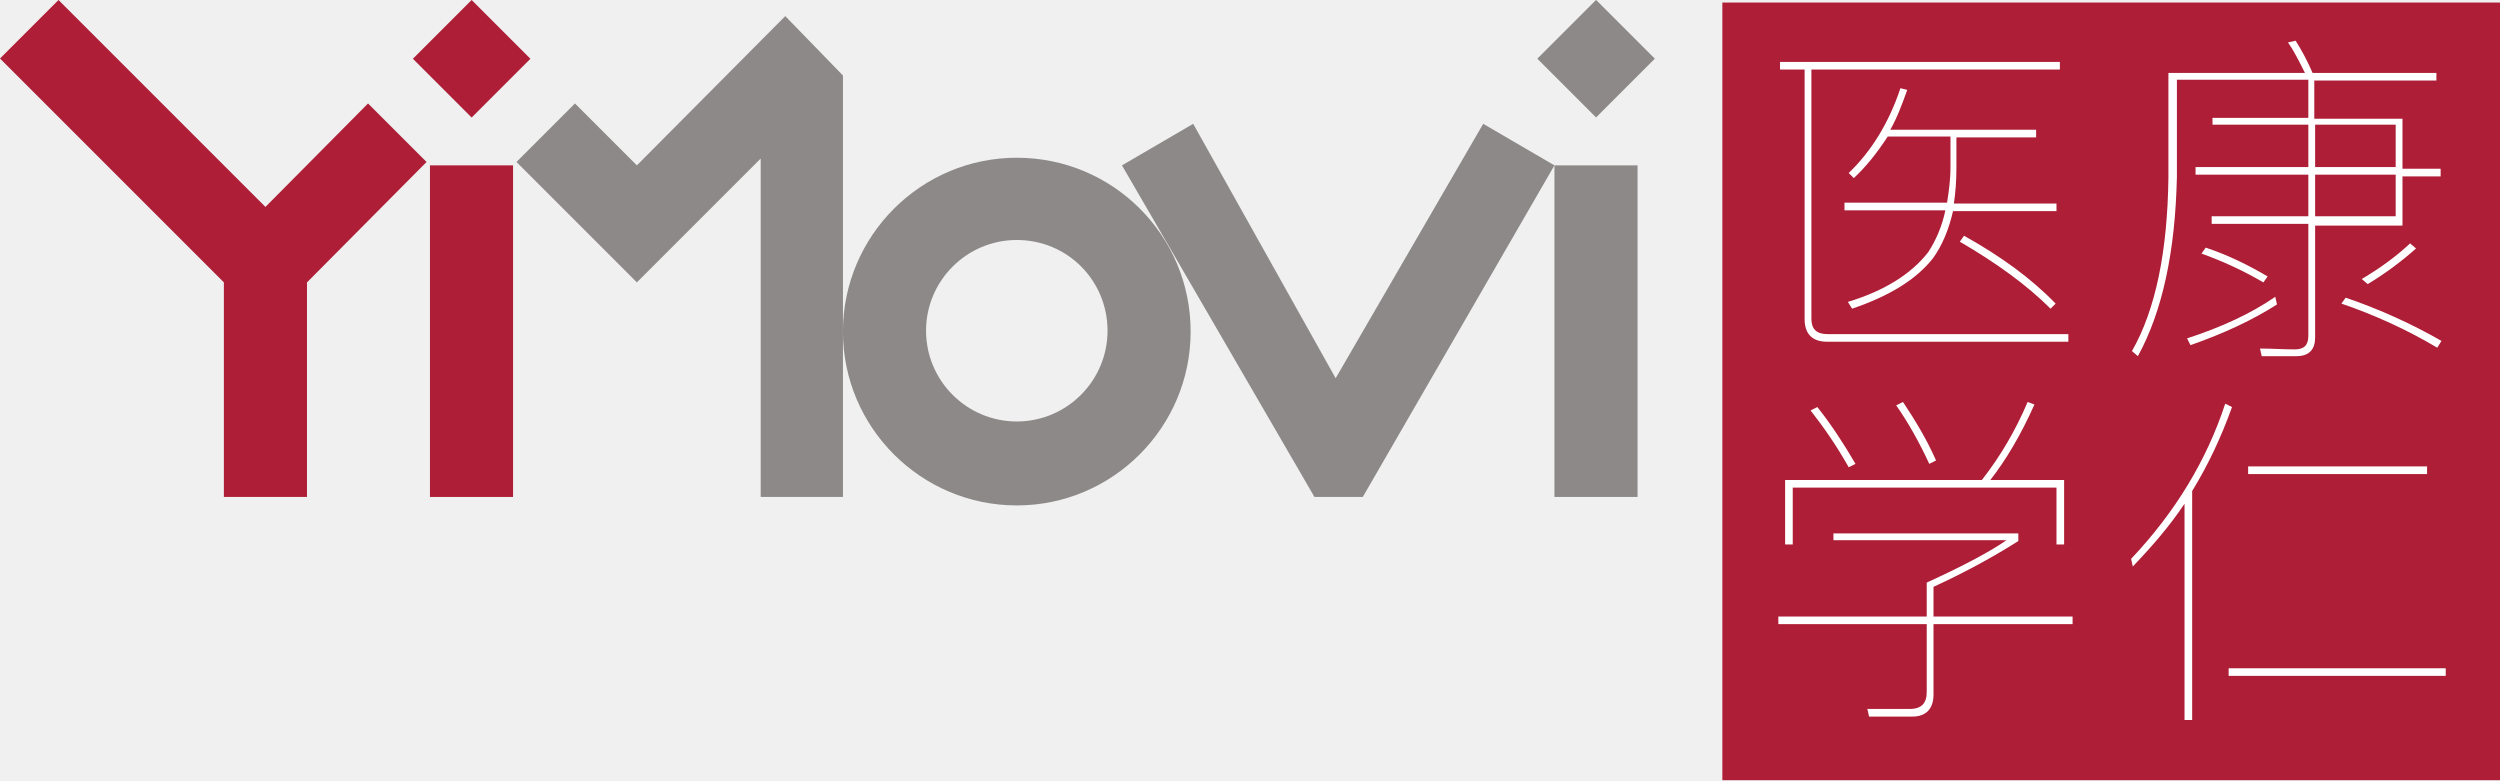
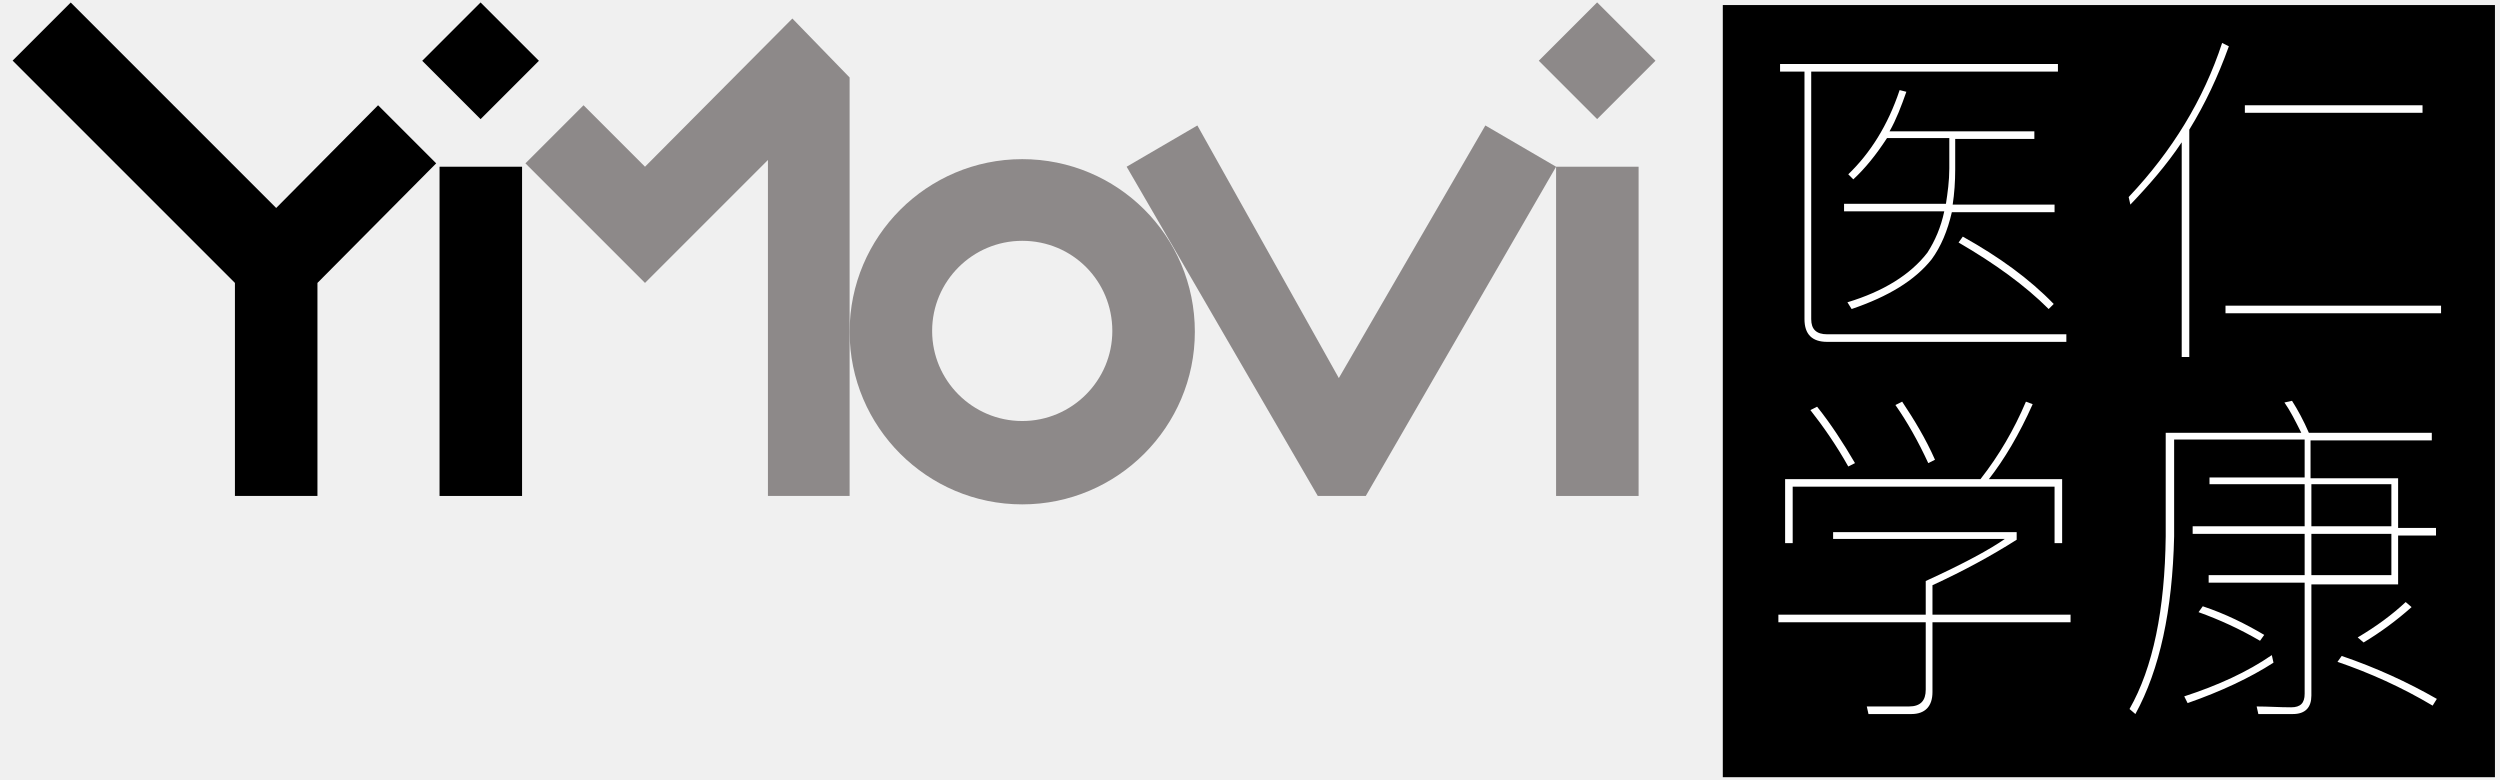
- <svg xmlns="http://www.w3.org/2000/svg" version="1.1" id="Layer_1" x="0px" y="0px" viewBox="983.3 14.2 294.8 92" style="enable-background:new 983.3 14.2 294.8 92;" xml:space="preserve" height="100%">
+ <svg xmlns="http://www.w3.org/2000/svg" class="h-100" version="1.1" id="Layer_1" x="0px" y="0px" viewBox="561.8 233.9 296.9 92.6" style="enable-background:new 561.8 233.9 296.9 92.6;" xml:space="preserve">
  <style type="text/css">
- 	.st0{fill:#ae1e37;}
+ 	.st0{fill: inherit;}
	.st1{fill:#8D8989;}
	.st2{fill:#FFFFFF;}
</style>
  <g>
-     <polygon class="st0" points="1026.7,26.4 1014.6,38.6 990.2,14.2 983.3,21.1 1009.7,47.5 1009.7,72.8 1019.5,72.8 1019.5,47.5   1033.6,33.3  " />
-     <rect x="1034" y="16.2" transform="matrix(-0.7071 0.7071 -0.7071 -0.7071 1788.443 -698.5573)" class="st0" width="9.8" height="9.8" />
-     <rect x="1034" y="33.7" class="st0" width="9.8" height="39.1" />
-     <rect x="1186.4" y="14.5" class="st0" width="91.7" height="91.7" />
+     <polygon class="st0" points="606.7,246.4 594.6,258.6 570.2,234.2 563.3,241.1 589.7,267.5 589.7,292.8 599.5,292.8 599.5,267.5   613.6,253.3  " />
+     <rect x="614" y="236.2" transform="matrix(-0.7071 0.7071 -0.7071 -0.7071 1226.979 -26.022)" class="st0" width="9.8" height="9.8" />
+     <rect x="614" y="253.7" class="st0" width="9.8" height="39.1" />
+     <rect x="766.4" y="234.5" class="st0" width="91.7" height="91.7" />
  </g>
  <g>
-     <rect x="1166.6" y="16.2" transform="matrix(-0.7071 0.7071 -0.7071 -0.7071 2014.795 -792.3266)" class="st1" width="9.8" height="9.8" />
-     <rect x="1166.6" y="33.7" class="st1" width="9.8" height="39.1" />
-     <path class="st1" d="M1123.7,53.3c0,11.3-9.2,20.5-20.5,20.5c-11.3,0-20.5-9.2-20.5-20.5s9.2-20.5,20.5-20.5   C1114.5,32.8,1123.7,41.9,1123.7,53.3z M1103.2,42.5c-5.9,0-10.7,4.8-10.7,10.7s4.8,10.7,10.7,10.7c5.9,0,10.7-4.8,10.7-10.7   S1109.2,42.5,1103.2,42.5z" />
-     <polygon class="st1" points="1158.2,28.8 1140.8,58.8 1124,28.8 1115.6,33.7 1138.3,72.8 1144,72.8 1166.6,33.7  " />
-     <polygon class="st1" points="1082.7,23.1 1082.7,23.1 1075.9,16.1 1058.4,33.7 1051.1,26.4 1044.2,33.3 1058.4,47.5 1073,32.9   1073,72.8 1082.7,72.8  " />
+     <rect x="746.6" y="236.2" transform="matrix(-0.7071 0.7071 -0.7071 -0.7071 1453.343 -119.7912)" class="st1" width="9.8" height="9.8" />
+     <rect x="746.6" y="253.7" class="st1" width="9.8" height="39.1" />
+     <path class="st1" d="M703.7,273.3c0,11.3-9.2,20.5-20.5,20.5s-20.5-9.2-20.5-20.5s9.2-20.5,20.5-20.5S703.7,261.9,703.7,273.3z    M683.2,262.5c-5.9,0-10.7,4.8-10.7,10.7s4.8,10.7,10.7,10.7s10.7-4.8,10.7-10.7S689.2,262.5,683.2,262.5z" />
+     <polygon class="st1" points="738.2,248.8 720.8,278.8 704,248.8 695.6,253.7 718.3,292.8 724,292.8 746.6,253.7  " />
+     <polygon class="st1" points="662.7,243.1 662.7,243.1 655.9,236.1 638.4,253.7 631.1,246.4 624.2,253.3 638.4,267.5 653,252.9   653,292.8 662.7,292.8  " />
  </g>
-   <g>
-     <path class="st2" d="M1256.3,40.6V54c0,1.4-0.7,2.2-2.2,2.2h-4.1l-0.2-0.9c1.4,0,2.7,0.1,4.1,0.1c1.1,0,1.6-0.5,1.6-1.6V40.6h-11.4   v-0.9h11.4v-4.9h-13.3v-0.9h13.3v-5h-11.3v-0.8h11.3v-4.5H1240v11.5c-0.2,8.8-1.7,15.8-4.6,21.1l-0.7-0.6   c2.8-4.9,4.2-11.8,4.3-20.5V22.8h16.1c-0.7-1.4-1.3-2.6-2-3.6l0.9-0.2c0.7,1.1,1.4,2.4,2,3.8h14.6v0.9h-14.4v4.5h10.4v5.9h4.5V35   h-4.5v5.8h-10.3V40.6z M1251.8,50.1c-2.8,1.8-6.2,3.4-10.2,4.8l-0.4-0.8c4-1.3,7.5-2.9,10.4-4.9L1251.8,50.1z M1250.7,46.8   l-0.5,0.7c-2.4-1.4-4.8-2.5-7.3-3.4l0.5-0.7C1246.1,44.3,1248.5,45.5,1250.7,46.8z M1256.3,33.9h9.5v-5h-9.5V33.9z M1256.3,34.8   v4.9h9.5v-4.9H1256.3z M1271.2,54.4l-0.5,0.8c-3.7-2.2-7.5-3.9-11.3-5.2l0.5-0.7C1264,50.7,1267.7,52.4,1271.2,54.4z M1268.2,43.5   c-1.8,1.6-3.7,3-5.7,4.2l-0.7-0.6c2.2-1.3,4.1-2.7,5.7-4.2L1268.2,43.5z" />
-     <path class="st2" d="M1234.8,81l-0.2-0.9c5.2-5.5,8.9-11.6,11.1-18.3l0.8,0.4c-1.3,3.6-2.8,6.8-4.7,9.9v27h-0.9V73.6   C1239.1,76.3,1237,78.7,1234.8,81z M1271.7,93v0.9h-25.6V93H1271.7z M1269.5,69.2v0.9h-21.1v-0.9H1269.5z" />
-     <path class="st2" d="M1226.2,21.5v0.9h-29.3v29.4c0,1.2,0.6,1.8,1.9,1.8h28.4v0.9h-28.4c-1.8,0-2.7-0.9-2.7-2.7V22.4h-2.9v-0.9   L1226.2,21.5L1226.2,21.5z M1201.9,35.2l-0.6-0.6c2.6-2.5,4.7-5.8,6.1-10l0.8,0.2c-0.6,1.7-1.2,3.3-2,4.7h17.2v0.9h-9.4V34   c0,1.5-0.1,2.9-0.3,4.2h12.1v0.9h-12.2c-0.5,2.2-1.3,4.1-2.4,5.6c-2,2.5-5.1,4.4-9.5,5.9l-0.5-0.8c4.3-1.3,7.5-3.3,9.5-5.9   c0.9-1.4,1.6-3,2-4.9h-11.9v-0.9h12.1c0.2-1.3,0.4-2.7,0.4-4.2v-3.6h-7.4C1204.6,32.3,1203.3,33.9,1201.9,35.2z M1225.7,50   l-0.6,0.6c-2.8-2.8-6.4-5.4-10.7-7.9l0.5-0.7C1219.2,44.4,1222.8,47,1225.7,50z" />
-     <path class="st2" d="M1221.3,77.1V78c-3,1.9-6.3,3.7-10,5.4v3.5h16.4v0.9h-16.4v8.3c0,1.7-0.9,2.6-2.5,2.6h-5.1l-0.2-0.9   c1.5,0,3.2,0,5,0c1.4,0,2-0.7,2-2v-8H1193v-0.9h17.5v-4c4.6-2.1,7.7-3.8,9.4-5h-20.4v-0.8H1221.3z M1226.7,78.4h-0.9v-6.7h-31.1   v6.7h-0.9v-7.6h23.2c2.2-2.8,4-5.9,5.4-9.2l0.8,0.3c-1.6,3.6-3.4,6.6-5.2,8.9h8.7V78.4z M1202.1,68.9l-0.8,0.4   c-1.4-2.5-3-4.8-4.5-6.7l0.8-0.4C1199.2,64.2,1200.7,66.5,1202.1,68.9z M1211.6,68.5l-0.8,0.4c-1.2-2.6-2.5-4.9-3.9-6.9l0.8-0.4   C1209.1,63.7,1210.5,66,1211.6,68.5z" />
-   </g>
+   <path class="st2" d="M836.3,303.1v13.4c0,1.4-0.7,2.2-2.2,2.2H830l-0.2-0.9c1.4,0,2.7,0.1,4.1,0.1c1.1,0,1.6-0.5,1.6-1.6v-13.2  h-11.4v-0.9h11.4v-4.9h-13.3v-0.9h13.3v-5h-11.3v-0.8h11.3v-4.5H820v11.5c-0.2,8.8-1.7,15.8-4.6,21.1l-0.7-0.6  c2.8-4.9,4.2-11.8,4.3-20.5v-12.3h16.1c-0.7-1.4-1.3-2.6-2-3.6l0.9-0.2c0.7,1.1,1.4,2.4,2,3.8h14.6v0.9h-14.4v4.5h10.4v5.9h4.5v0.9  h-4.5v5.8h-10.3V303.1z M831.8,312.6c-2.8,1.8-6.2,3.4-10.2,4.8l-0.4-0.8c4-1.3,7.5-2.9,10.4-4.9L831.8,312.6z M830.7,309.3  l-0.5,0.7c-2.4-1.4-4.8-2.5-7.3-3.4l0.5-0.7C826.1,306.8,828.5,308,830.7,309.3z M836.3,296.4h9.5v-5h-9.5V296.4z M836.3,297.3v4.9  h9.5v-4.9H836.3z M851.2,316.9l-0.5,0.8c-3.7-2.2-7.5-3.9-11.3-5.2l0.5-0.7C844,313.2,847.7,314.9,851.2,316.9z M848.2,306  c-1.8,1.6-3.7,3-5.7,4.2l-0.7-0.6c2.2-1.3,4.1-2.7,5.7-4.2L848.2,306z" />
+   <path class="st2" d="M814.8,258.2l-0.2-0.9c5.2-5.5,8.9-11.6,11.1-18.3l0.8,0.4c-1.3,3.6-2.8,6.8-4.7,9.9v27h-0.9v-25.5  C819.1,253.5,817,255.9,814.8,258.2z M851.7,270.2v0.9h-25.6v-0.9H851.7z M849.5,246.4v0.9h-21.1v-0.9H849.5z" />
+   <path class="st2" d="M806.2,241.5v0.9h-29.3v29.4c0,1.2,0.6,1.8,1.9,1.8h28.4v0.9h-28.4c-1.8,0-2.7-0.9-2.7-2.7v-29.4h-2.9v-0.9  L806.2,241.5L806.2,241.5z M781.9,255.2l-0.6-0.6c2.6-2.5,4.7-5.8,6.1-10l0.8,0.2c-0.6,1.7-1.2,3.3-2,4.7h17.2v0.9H794v3.6  c0,1.5-0.1,2.9-0.3,4.2h12.1v0.9h-12.2c-0.5,2.2-1.3,4.1-2.4,5.6c-2,2.5-5.1,4.4-9.5,5.9l-0.5-0.8c4.3-1.3,7.5-3.3,9.5-5.9  c0.9-1.4,1.6-3,2-4.9h-11.9v-0.9h12.1c0.2-1.3,0.4-2.7,0.4-4.2v-3.6h-7.4C784.6,252.3,783.3,253.9,781.9,255.2z M805.7,270l-0.6,0.6  c-2.8-2.8-6.4-5.4-10.7-7.9l0.5-0.7C799.2,264.4,802.8,267,805.7,270z" />
+   <path class="st2" d="M801.3,297.1v0.9c-3,1.9-6.3,3.7-10,5.4v3.5h16.4v0.9h-16.4v8.3c0,1.7-0.9,2.6-2.5,2.6h-5.1l-0.2-0.9  c1.5,0,3.2,0,5,0c1.4,0,2-0.7,2-2v-8H773v-0.9h17.5v-4c4.6-2.1,7.7-3.8,9.4-5h-20.4v-0.8H801.3z M806.7,298.4h-0.9v-6.7h-31.1v6.7  h-0.9v-7.6H797c2.2-2.8,4-5.9,5.4-9.2l0.8,0.3c-1.6,3.6-3.4,6.6-5.2,8.9h8.7V298.4z M782.1,288.9l-0.8,0.4c-1.4-2.5-3-4.8-4.5-6.7  l0.8-0.4C779.2,284.2,780.7,286.5,782.1,288.9z M791.6,288.5l-0.8,0.4c-1.2-2.6-2.5-4.9-3.9-6.9l0.8-0.4  C789.1,283.7,790.5,286,791.6,288.5z" />
</svg>
